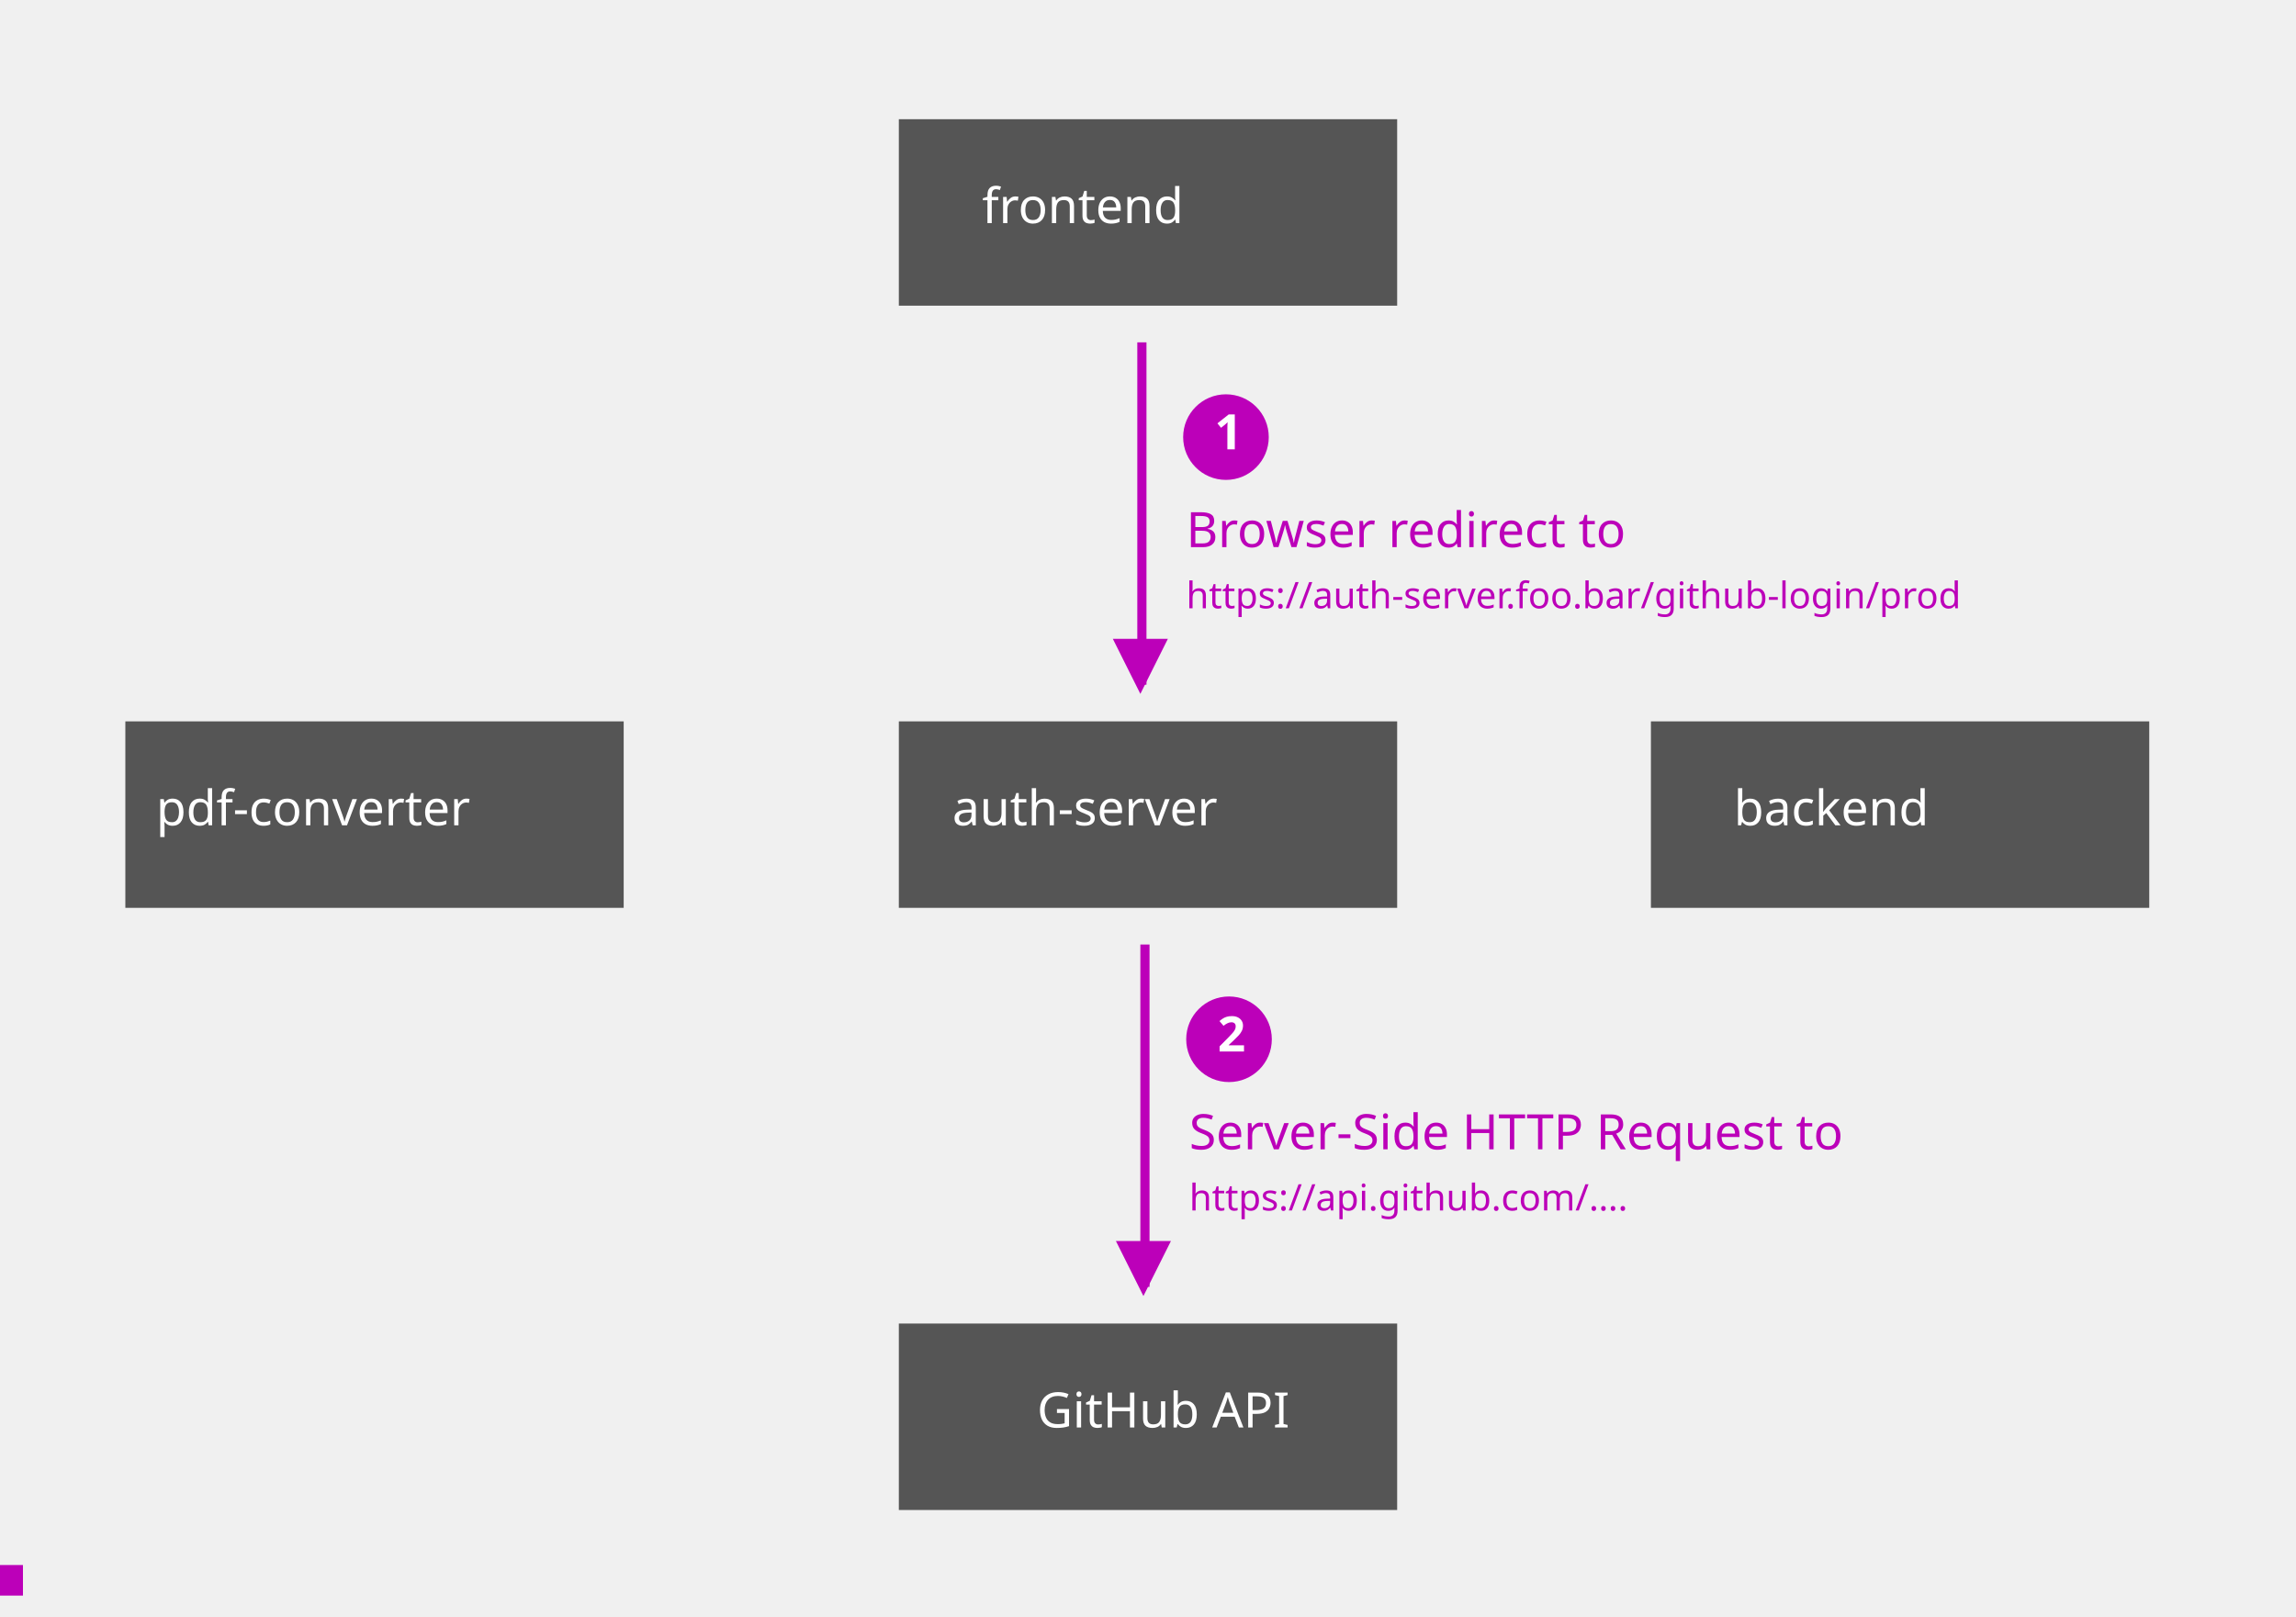
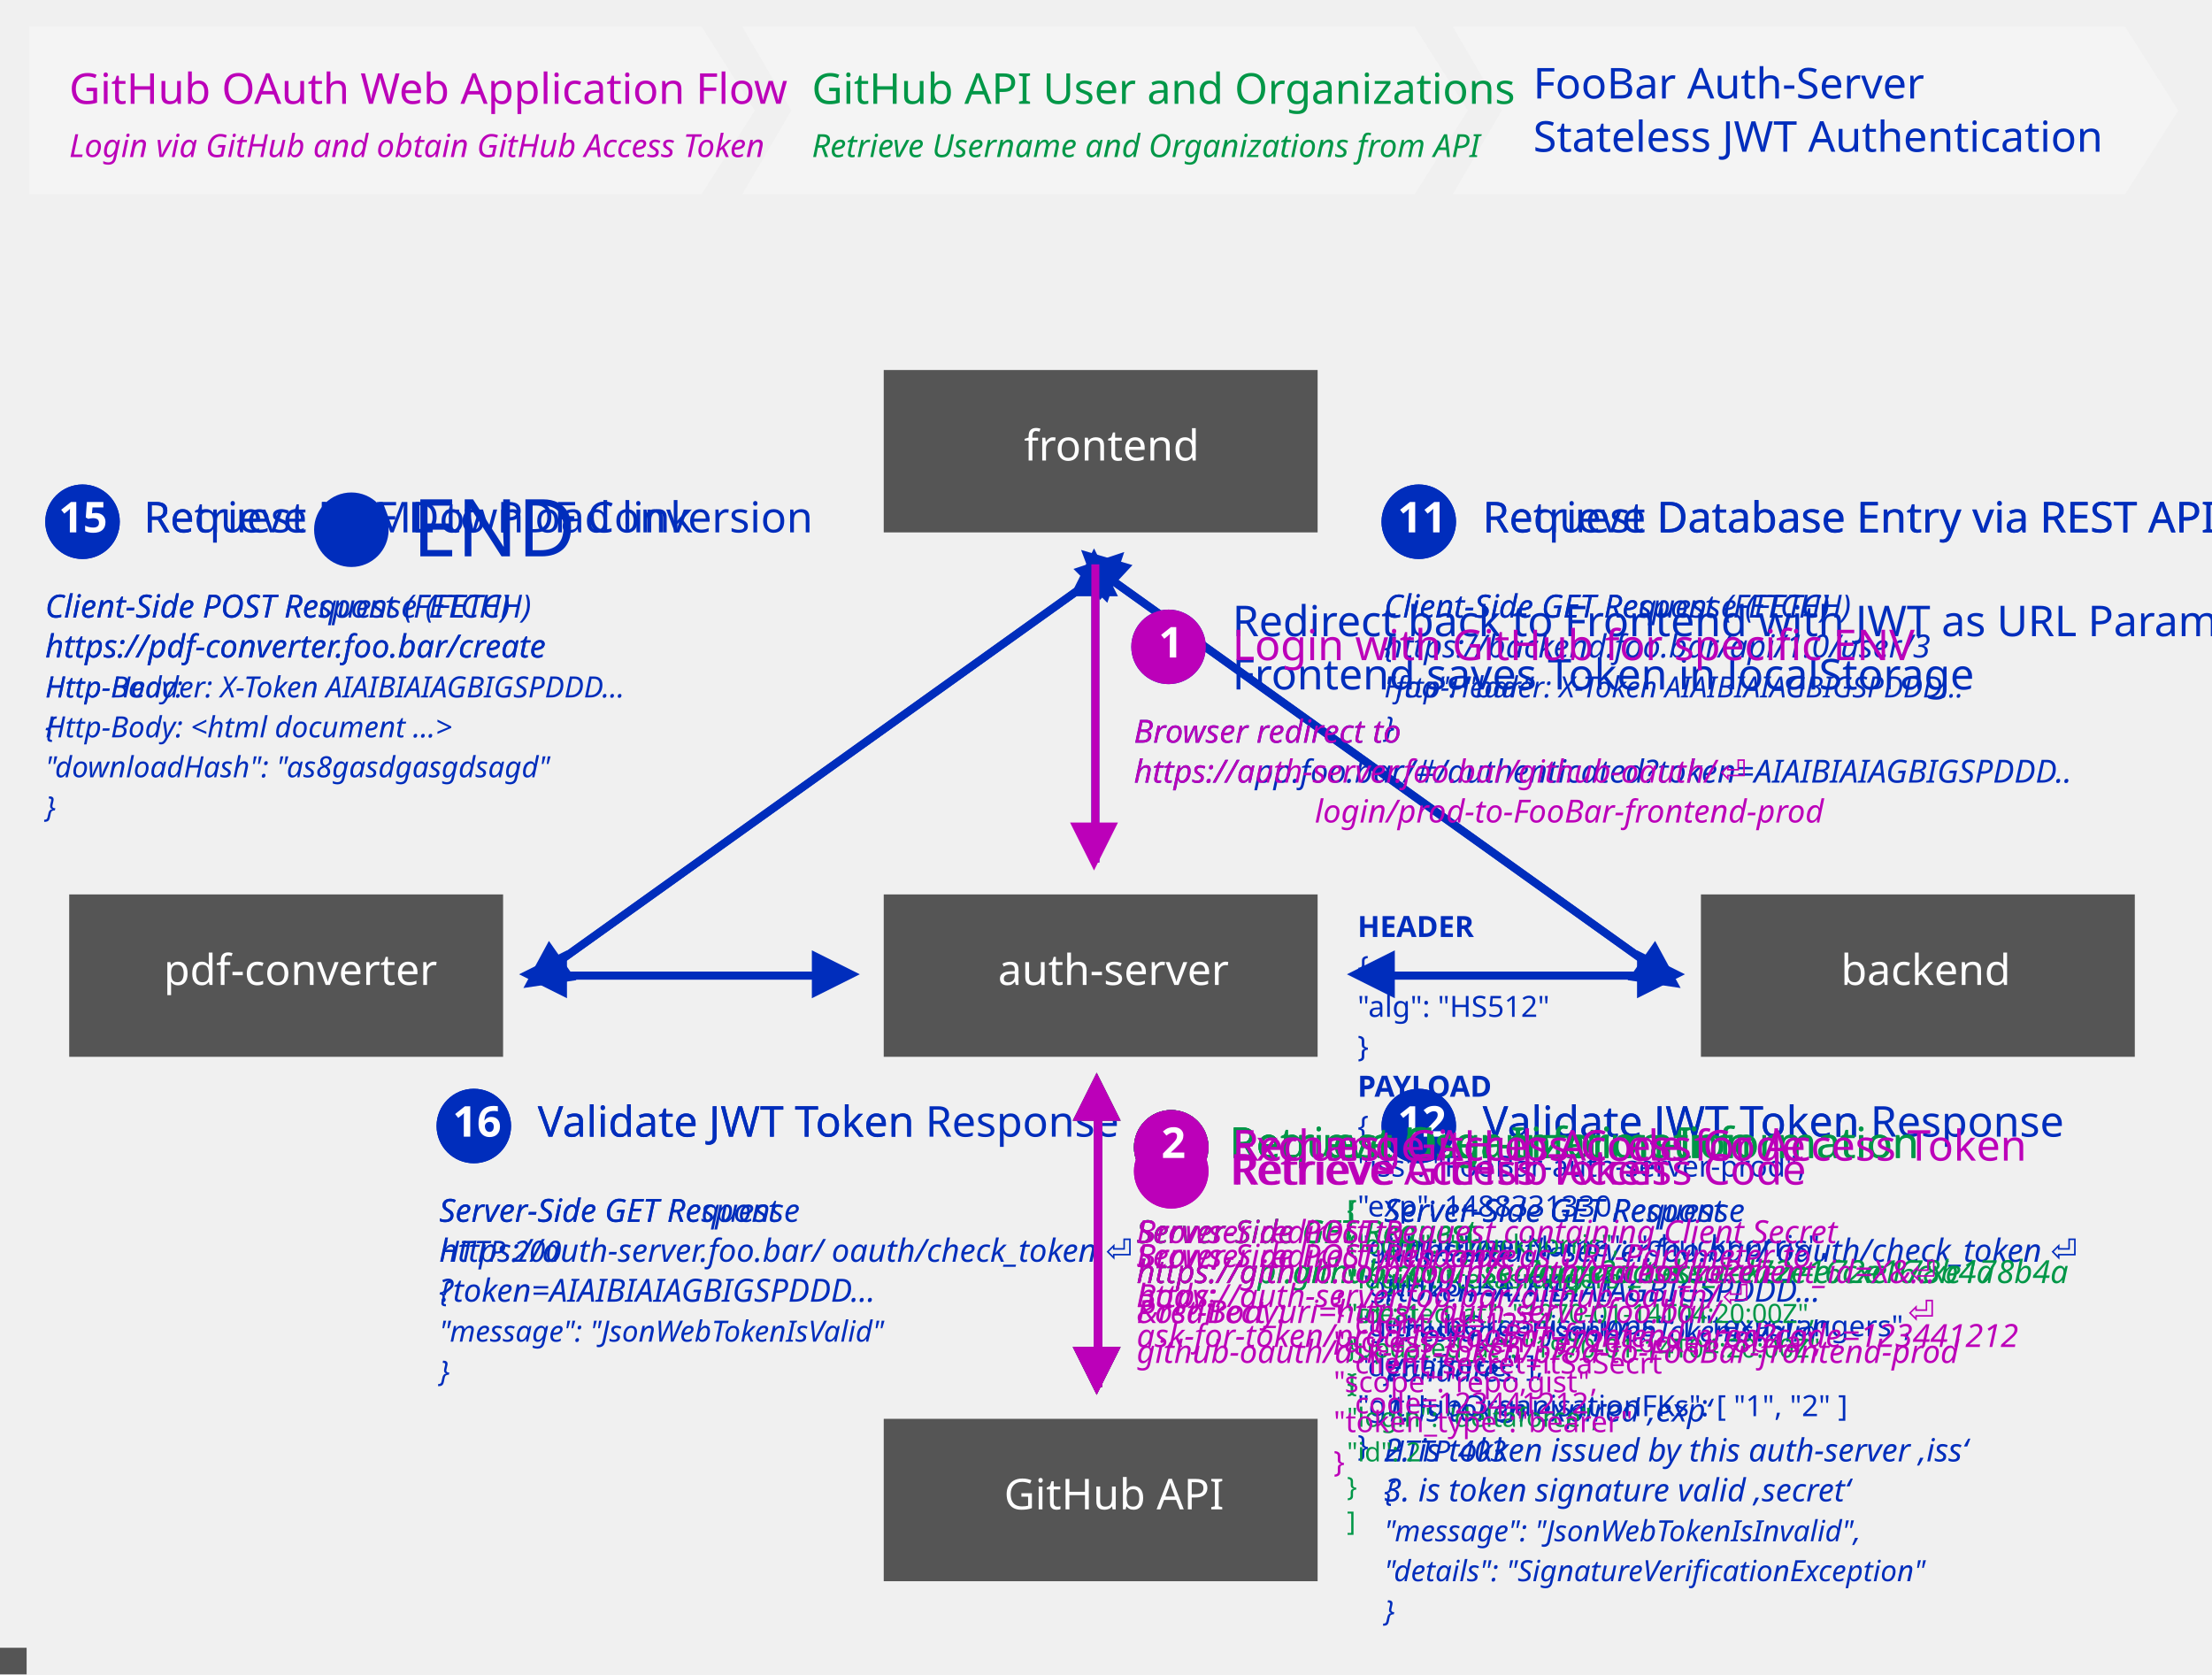
- <svg xmlns="http://www.w3.org/2000/svg" width="751px" height="529px" viewBox="0 0 751 529" version="1.1">
+ <svg xmlns="http://www.w3.org/2000/svg" width="831px" height="629px" viewBox="0 0 831 629" version="1.1">
  <defs />
  <g id="Page-2" stroke="none" stroke-width="1" fill="none" fill-rule="evenodd">
-     <g id="frame-02" transform="translate(365, 310)">
+     <g id="frame-19" transform="translate(164, 198) scale(-1, 1) translate(-164, -198) translate(118, 179)" fill="#002DBC">
+       <ellipse id="Oval" transform="translate(78, 20) scale(-1, 1) translate(-78, -20) " cx="78" cy="20" rx="14" ry="14" />
+       <g id="text" transform="translate(27.5, 19) scale(-1, 1) translate(-27.5, -19) " font-size="30" font-family="SourceSansPro-Semibold, Source Sans Pro" font-weight="500">
+         <text id="END">
+           <tspan x="0" y="30">END</tspan>
+         </text>
+       </g>
+     </g>
+     <g id="frame-18" transform="translate(223, 274.5) scale(-1, 1) translate(-223, -274.5) translate(17, 182)">
+       <path d="M12.5,31.5 L226.5,184.5" id="Line" stroke="#002DBC" stroke-width="3" stroke-linecap="square" />
+       <polygon id="Triangle" fill="#002DBC" transform="translate(13, 31.72792) rotate(315) translate(-13, -31.72792) " points="13 22.728 22 40.728 4 40.728" />
+       <ellipse id="Oval" fill="#002DBC" transform="translate(398, 14) scale(-1, 1) translate(-398, -14) " cx="398" cy="14" rx="14" ry="14" />
+       <g id="text" transform="translate(293, 65) scale(-1, 1) translate(-293, -65) translate(174, 2)">
+         <text id="18" font-family="SourceSansPro-Bold, Source Sans Pro" font-size="16" font-weight="bold" fill="#FFFFFF">
+           <tspan x="5.052" y="16">18</tspan>
+         </text>
+         <text id="Client-Side-POST-Res" font-family="SourceSansPro-It, Source Sans Pro" font-size="12" font-style="italic" font-weight="normal" fill="#002DBC">
+           <tspan x="0" y="48">Client-Side POST Response  (FETCH)</tspan>
+           <tspan x="174.348" y="48" font-family="SourceSansPro-Regular, Source Sans Pro" font-size="16" />
+           <tspan x="0" y="63" font-family="SourceSansPro-Regular, Source Sans Pro">https://pdf-converter.foo.bar/create</tspan>
+           <tspan x="0" y="78" font-family="RobotoMono-Regular, Roboto Mono" font-size="11">Http-Body: </tspan>
+           <tspan x="0" y="93" font-family="RobotoMono-Regular, Roboto Mono" font-size="11">{</tspan>
+           <tspan x="0" y="108" font-family="RobotoMono-Regular, Roboto Mono" font-size="11">  "downloadHash": "as8gasdgasgdsagd"</tspan>
+           <tspan x="0" y="123" font-family="RobotoMono-Regular, Roboto Mono" font-size="11">}</tspan>
+         </text>
+         <text id="Retrieve-PDF-Downloa" font-family="SourceSansPro-Semibold, Source Sans Pro" font-size="16" font-weight="500" fill="#002DBC">
+           <tspan x="37" y="16">Retrieve PDF Download link</tspan>
+         </text>
+       </g>
+     </g>
+     <g id="frame-17" transform="translate(164, 357)">
+       <path d="M39.5,9.5 L149.5,9.5" id="Line" stroke="#002DBC" stroke-width="3" stroke-linecap="square" />
+       <polygon id="Triangle" fill="#002DBC" transform="translate(40, 9) scale(-1, 1) rotate(90) translate(-40, -9) " points="40 0 49 18 31 18" />
+       <ellipse id="Oval" fill="#002DBC" cx="14" cy="66" rx="14" ry="14" />
+       <g id="text" transform="translate(1, 54)">
+         <text id="17" font-family="SourceSansPro-Bold, Source Sans Pro" font-size="16" font-weight="bold" fill="#FFFFFF">
+           <tspan x="5.052" y="16">17</tspan>
+         </text>
+         <text id="Server-Side-GET-Resp" font-family="SourceSansPro-It, Source Sans Pro" font-size="12" font-style="italic" font-weight="normal" fill="#002DBC">
+           <tspan x="0" y="48">Server-Side GET Response</tspan>
+           <tspan x="126.468" y="48" font-family="SourceSansPro-Regular, Source Sans Pro" font-size="16" />
+           <tspan x="0" y="63" font-family="RobotoMono-Regular, Roboto Mono" font-size="11">HTTP 200</tspan>
+           <tspan x="0" y="78" font-family="RobotoMono-Regular, Roboto Mono" font-size="11">{</tspan>
+           <tspan x="0" y="93" font-family="RobotoMono-Regular, Roboto Mono" font-size="11">  "message": "JsonWebTokenIsValid"</tspan>
+           <tspan x="0" y="108" font-family="RobotoMono-Regular, Roboto Mono" font-size="11">}</tspan>
+         </text>
+         <text id="Validate-JWT-Token-R" font-family="SourceSansPro-Semibold, Source Sans Pro" font-size="16" font-weight="500" fill="#002DBC">
+           <tspan x="37" y="16">Validate JWT Token Response</tspan>
+         </text>
+       </g>
+     </g>
+     <g id="frame-16" transform="translate(164, 357)">
+       <path d="M41.5,9.5 L151.5,9.5" id="Line" stroke="#002DBC" stroke-width="3" stroke-linecap="square" />
+       <polygon id="Triangle" fill="#002DBC" transform="translate(150, 9) rotate(90) translate(-150, -9) " points="150 0 159 18 141 18" />
+       <ellipse id="Oval" fill="#002DBC" cx="14" cy="66" rx="14" ry="14" />
+       <g id="text" transform="translate(1, 54)">
+         <text id="16" font-family="SourceSansPro-Bold, Source Sans Pro" font-size="16" font-weight="bold" fill="#FFFFFF">
+           <tspan x="5.052" y="16">16</tspan>
+         </text>
+         <text id="Server-Side-GET-Requ" font-family="SourceSansPro-It, Source Sans Pro" font-size="12" font-style="italic" font-weight="normal" fill="#002DBC">
+           <tspan x="0" y="48">Server-Side GET Request</tspan>
+           <tspan x="119.424" y="48" font-family="SourceSansPro-Regular, Source Sans Pro" font-size="16" />
+           <tspan x="0" y="63" font-family="SourceSansPro-Regular, Source Sans Pro">https://auth-server.foo.bar/ oauth/check_token</tspan>
+           <tspan x="250.404" y="63" font-family="HiraginoSans-W3, Hiragino Sans" font-weight="300">⏎</tspan>
+           <tspan x="262.404" y="63" font-family="SourceSansPro-Regular, Source Sans Pro" />
+           <tspan x="0" y="78" font-family="SourceSansPro-Regular, Source Sans Pro">                               ?token=AIAIBIAIAGBIGSPDDD…</tspan>
+         </text>
+         <text id="Validate-JWT-Token" font-family="SourceSansPro-Semibold, Source Sans Pro" font-size="16" font-weight="500" fill="#002DBC">
+           <tspan x="37" y="16">Validate JWT Token</tspan>
+         </text>
+       </g>
+     </g>
+     <g id="frame-15" transform="translate(217, 280.5) scale(-1, 1) translate(-217, -280.5) translate(17, 182)">
+       <path d="M0.5,31.5 L214.5,184.5" id="Line" stroke="#002DBC" stroke-width="3" stroke-linecap="square" />
+       <polygon id="Triangle" fill="#002DBC" transform="translate(213, 184) rotate(125) translate(-213, -184) " points="213 175 222 193 204 193" />
+       <ellipse id="Oval" fill="#002DBC" transform="translate(386, 14) scale(-1, 1) translate(-386, -14) " cx="386" cy="14" rx="14" ry="14" />
+       <g id="text" transform="translate(267, 50) scale(-1, 1) translate(-267, -50) translate(134, 2)">
+         <text id="15" font-family="SourceSansPro-Bold, Source Sans Pro" font-size="16" font-weight="bold" fill="#FFFFFF">
+           <tspan x="5.052" y="16">15</tspan>
+         </text>
+         <text id="Client-Side-POST-Req" font-family="SourceSansPro-It, Source Sans Pro" font-size="12" font-style="italic" font-weight="normal" fill="#002DBC">
+           <tspan x="0" y="48">Client-Side POST Request  (FETCH)</tspan>
+           <tspan x="167.304" y="48" font-family="SourceSansPro-Regular, Source Sans Pro" font-size="16" />
+           <tspan x="0" y="63" font-family="SourceSansPro-Regular, Source Sans Pro">https://pdf-converter.foo.bar/create</tspan>
+           <tspan x="0" y="78" font-family="RobotoMono-Regular, Roboto Mono" font-size="11">Http-Header:	X-Token	AIAIBIAIAGBIGSPDDD…</tspan>
+           <tspan x="0" y="93" font-family="RobotoMono-Regular, Roboto Mono" font-size="11">Http-Body: &lt;html document …&gt;</tspan>
+         </text>
+         <text id="Request-HTML-to-PDF" font-family="SourceSansPro-Semibold, Source Sans Pro" font-size="16" font-weight="500" fill="#002DBC">
+           <tspan x="37" y="16">Request HTML to PDF Conversion</tspan>
+         </text>
+       </g>
+     </g>
+     <g id="frame-14" transform="translate(400, 182)">
+       <path d="M11.5,31.5 L225.5,184.5" id="Line" stroke="#002DBC" stroke-width="3" stroke-linecap="square" />
+       <polygon id="Triangle" fill="#002DBC" transform="translate(12.72792, 30.72792) rotate(313) translate(-12.72792, -30.72792) " points="12.728 21.728 21.728 39.728 3.728 39.728" />
+       <ellipse id="Oval" fill="#002DBC" cx="133" cy="14" rx="14" ry="14" />
+       <g id="text" transform="translate(120, 2)">
+         <text id="14" font-family="SourceSansPro-Bold, Source Sans Pro" font-size="16" font-weight="bold" fill="#FFFFFF">
+           <tspan x="5.052" y="16">14</tspan>
+         </text>
+         <text id="Client-Side-GET-Resp" font-family="SourceSansPro-It, Source Sans Pro" font-size="12" font-style="italic" font-weight="normal" fill="#002DBC">
+           <tspan x="0" y="48">Client-Side GET Response (FETCH)</tspan>
+           <tspan x="164.868" y="48" font-family="SourceSansPro-Regular, Source Sans Pro" font-size="16" />
+           <tspan x="0" y="63" font-family="RobotoMono-Regular, Roboto Mono" font-size="11">{ </tspan>
+           <tspan x="0" y="78" font-family="RobotoMono-Regular, Roboto Mono" font-size="11">   "foo": "bar"</tspan>
+           <tspan x="0" y="93" font-family="RobotoMono-Regular, Roboto Mono" font-size="11">}</tspan>
+         </text>
+         <text id="Retrieve-Database-En" font-family="SourceSansPro-Semibold, Source Sans Pro" font-size="16" font-weight="500" fill="#002DBC">
+           <tspan x="37" y="16">Retrieve Database Entry via REST API</tspan>
+         </text>
+       </g>
+     </g>
+     <g id="frame-13" transform="translate(515, 357)">
+       <path d="M0.5,9.5 L110.5,9.5" id="Line" stroke="#002DBC" stroke-width="3" stroke-linecap="square" />
+       <polygon id="Triangle" fill="#002DBC" transform="translate(109, 9) rotate(90) translate(-109, -9) " points="109 0 118 18 100 18" />
+       <ellipse id="Oval" fill="#002DBC" cx="18" cy="66" rx="14" ry="14" />
+       <g id="text" transform="translate(5, 54)">
+         <text id="13" font-family="SourceSansPro-Bold, Source Sans Pro" font-size="16" font-weight="bold" fill="#FFFFFF">
+           <tspan x="5.052" y="16">13</tspan>
+         </text>
+         <text id="Server-Side-GET-Resp" font-family="SourceSansPro-It, Source Sans Pro" font-size="12" font-style="italic" font-weight="normal" fill="#002DBC">
+           <tspan x="0" y="48">Server-Side GET Response</tspan>
+           <tspan x="126.468" y="48" font-family="SourceSansPro-Regular, Source Sans Pro" font-size="16" />
+           <tspan x="0" y="63" font-family="RobotoMono-Regular, Roboto Mono" font-size="11">HTTP 200</tspan>
+           <tspan x="0" y="78" font-family="RobotoMono-Regular, Roboto Mono" font-size="11">{</tspan>
+           <tspan x="0" y="93" font-family="RobotoMono-Regular, Roboto Mono" font-size="11">  "message": "JsonWebTokenIsValid"</tspan>
+           <tspan x="0" y="108" font-family="RobotoMono-Regular, Roboto Mono" font-size="11">}</tspan>
+           <tspan x="0" y="123" font-family="RobotoMono-Regular, Roboto Mono" font-size="11" />
+           <tspan x="0" y="138" font-family="RobotoMono-Regular, Roboto Mono" font-size="11">HTTP 403</tspan>
+           <tspan x="0" y="153" font-family="RobotoMono-Regular, Roboto Mono" font-size="11">{</tspan>
+           <tspan x="0" y="168" font-family="RobotoMono-Regular, Roboto Mono" font-size="11">  "message": "JsonWebTokenIsInvalid",</tspan>
+           <tspan x="0" y="183" font-family="RobotoMono-Regular, Roboto Mono" font-size="11">  "details": "SignatureVerificationException"</tspan>
+           <tspan x="0" y="198" font-family="RobotoMono-Regular, Roboto Mono" font-size="11">}</tspan>
+         </text>
+         <text id="Validate-JWT-Token-R" font-family="SourceSansPro-Semibold, Source Sans Pro" font-size="16" font-weight="500" fill="#002DBC">
+           <tspan x="37" y="16">Validate JWT Token Response</tspan>
+         </text>
+       </g>
+     </g>
+     <g id="frame-12" transform="translate(506, 357)">
+       <path d="M9.5,9.5 L119.5,9.5" id="Line" stroke="#002DBC" stroke-width="3" stroke-linecap="square" />
+       <polygon id="Triangle" fill="#002DBC" transform="translate(9, 9) scale(-1, 1) rotate(90) translate(-9, -9) " points="9 0 18 18 0 18" />
+       <ellipse id="Oval" fill="#002DBC" cx="27" cy="66" rx="14" ry="14" />
+       <g id="text" transform="translate(14, 54)">
+         <text id="12" font-family="SourceSansPro-Bold, Source Sans Pro" font-size="16" font-weight="bold" fill="#FFFFFF">
+           <tspan x="5.052" y="16">12</tspan>
+         </text>
+         <text id="Server-Side-GET-Requ" font-family="SourceSansPro-It, Source Sans Pro" font-size="12" font-style="italic" font-weight="normal" fill="#002DBC">
+           <tspan x="0" y="48">Server-Side GET Request</tspan>
+           <tspan x="119.424" y="48" font-family="SourceSansPro-Regular, Source Sans Pro" font-size="16" />
+           <tspan x="0" y="63" font-family="SourceSansPro-Regular, Source Sans Pro">https://auth-server.foo.bar/ oauth/check_token</tspan>
+           <tspan x="250.404" y="63" font-family="HiraginoSans-W3, Hiragino Sans" font-weight="300">⏎</tspan>
+           <tspan x="262.404" y="63" font-family="SourceSansPro-Regular, Source Sans Pro" />
+           <tspan x="0" y="78" font-family="SourceSansPro-Regular, Source Sans Pro">                               ?token=AIAIBIAIAGBIGSPDDD…</tspan>
+           <tspan x="0" y="93" font-family="SourceSansPro-Regular, Source Sans Pro" />
+           <tspan x="0" y="108" font-family="SourceSansPro-Regular, Source Sans Pro">Validates:</tspan>
+           <tspan x="0" y="123" font-family="SourceSansPro-Regular, Source Sans Pro">    1. is token expired ‚exp‘</tspan>
+           <tspan x="0" y="138" font-family="SourceSansPro-Regular, Source Sans Pro">    2. is tokken issued by this auth-server ‚iss‘</tspan>
+           <tspan x="0" y="153" font-family="SourceSansPro-Regular, Source Sans Pro">    3. is token signature valid ‚secret‘</tspan>
+         </text>
+         <text id="Validate-JWT-Token" font-family="SourceSansPro-Semibold, Source Sans Pro" font-size="16" font-weight="500" fill="#002DBC">
+           <tspan x="37" y="16">Validate JWT Token</tspan>
+         </text>
+       </g>
+     </g>
+     <g id="frame-11" transform="translate(411, 182)">
+       <path d="M0.5,31.5 L214.5,184.5" id="Line" stroke="#002DBC" stroke-width="3" stroke-linecap="square" />
+       <polygon id="Triangle" fill="#002DBC" transform="translate(213, 184) rotate(125) translate(-213, -184) " points="213 175 222 193 204 193" />
+       <ellipse id="Oval" fill="#002DBC" cx="122" cy="14" rx="14" ry="14" />
+       <g id="text" transform="translate(109, 2)">
+         <text id="11" font-family="SourceSansPro-Bold, Source Sans Pro" font-size="16" font-weight="bold" fill="#FFFFFF">
+           <tspan x="5.052" y="16">11</tspan>
+         </text>
+         <text id="Client-Side-GET-Requ" font-family="SourceSansPro-It, Source Sans Pro" font-size="12" font-style="italic" font-weight="normal" fill="#002DBC">
+           <tspan x="0" y="48">Client-Side GET Request  (FETCH)</tspan>
+           <tspan x="160.128" y="48" font-family="SourceSansPro-Regular, Source Sans Pro" font-size="16" />
+           <tspan x="0" y="63" font-family="SourceSansPro-Regular, Source Sans Pro">https://backend.foo.bar/api/1.0/user/3</tspan>
+           <tspan x="0" y="78" font-family="RobotoMono-Regular, Roboto Mono" font-size="11">Http-Header:	X-Token	AIAIBIAIAGBIGSPDDD…</tspan>
+         </text>
+         <text id="Request-Database-Ent" font-family="SourceSansPro-Semibold, Source Sans Pro" font-size="16" font-weight="500" fill="#002DBC">
+           <tspan x="37" y="16">Request Database Entry via REST API</tspan>
+         </text>
+       </g>
+     </g>
+     <g id="frame-10" transform="translate(402, 206)">
+       <path d="M9.5,7.5 L9.5,116.5" id="Line" stroke="#002DBC" stroke-width="3" stroke-linecap="square" />
+       <polygon id="Triangle" fill="#002DBC" points="9 0 18 18 0 18" />
+       <circle id="Oval" fill="#002DBC" cx="37" cy="37" r="14" />
+       <g id="text" transform="translate(24, 17)">
+         <text id="10" font-family="SourceSansPro-Bold, Source Sans Pro" font-size="16" font-weight="bold" fill="#FFFFFF">
+           <tspan x="5.052" y="24">10</tspan>
+         </text>
+         <text id="Browser-redirect-to" font-family="SourceSansPro-It, Source Sans Pro" font-size="12" font-style="italic" font-weight="normal" fill="#002DBC">
+           <tspan x="0" y="56">Browser redirect to </tspan>
+           <tspan x="95.592" y="56" font-family="SourceSansPro-Regular, Source Sans Pro" font-size="16" />
+           <tspan x="0" y="71" font-family="SourceSansPro-Regular, Source Sans Pro">https://app.foo.bar/#/authenticated?token=AIAIBIAIAGBIGSPDDD..</tspan>
+         </text>
+         <text id="Redirect-back-to-Fro" font-family="SourceSansPro-Semibold, Source Sans Pro" font-size="16" font-weight="500" fill="#002DBC">
+           <tspan x="37" y="16">Redirect back to Frontend with JWT as URL Param</tspan>
+           <tspan x="37" y="36">Frontend saves Token in localStorage</tspan>
+         </text>
+         <text id="HEADER-{-&quot;alg&quot;:-&quot;HS5" font-family="RobotoMono-Bold, Roboto Mono" font-size="11" font-weight="bold" fill="#002DBC">
+           <tspan x="84" y="129">HEADER</tspan>
+           <tspan x="123.606" y="129" font-family="RobotoMono-Regular, Roboto Mono" font-weight="normal" />
+           <tspan x="84" y="144" font-family="RobotoMono-Regular, Roboto Mono" font-weight="normal">{</tspan>
+           <tspan x="84" y="159" font-family="RobotoMono-Regular, Roboto Mono" font-weight="normal">  "alg": "HS512"</tspan>
+           <tspan x="84" y="174" font-family="RobotoMono-Regular, Roboto Mono" font-weight="normal">}</tspan>
+           <tspan x="84" y="189">PAYLOAD</tspan>
+           <tspan x="130.208" y="189" font-family="RobotoMono-Regular, Roboto Mono" font-weight="normal" />
+           <tspan x="84" y="204" font-family="RobotoMono-Regular, Roboto Mono" font-weight="normal">{</tspan>
+           <tspan x="84" y="219" font-family="RobotoMono-Regular, Roboto Mono" font-weight="normal">  "iss": "FooBar-auth-server-prod",</tspan>
+           <tspan x="84" y="234" font-family="RobotoMono-Regular, Roboto Mono" font-weight="normal">  "exp": 1488331330,</tspan>
+           <tspan x="84" y="249" font-family="RobotoMono-Regular, Roboto Mono" font-weight="normal">  "gitHubUserName":        "chucknorris",</tspan>
+           <tspan x="84" y="264" font-family="RobotoMono-Regular, Roboto Mono" font-weight="normal">  "gitHubUserFK":          "1",</tspan>
+           <tspan x="84" y="279" font-family="RobotoMono-Regular, Roboto Mono" font-weight="normal">  "gitHubOrganisations":   [ "texasrangers", </tspan>
+           <tspan x="84" y="294" font-family="RobotoMono-Regular, Roboto Mono" font-weight="normal">                             "deltaforce" ],</tspan>
+           <tspan x="84" y="309" font-family="RobotoMono-Regular, Roboto Mono" font-weight="normal">  "gitHubOrganisationFKs": [ "1", "2"  ]</tspan>
+           <tspan x="84" y="324" font-family="RobotoMono-Regular, Roboto Mono" font-weight="normal">}</tspan>
+         </text>
+       </g>
+     </g>
+     <g id="frame-09" transform="translate(403, 403)">
+       <path d="M9.5,7.5 L9.5,116.5" id="Line" stroke="#009747" stroke-width="3" stroke-linecap="square" />
+       <polygon id="Triangle" fill="#009747" points="9 0 18 18 0 18" />
+       <circle id="Oval" fill="#009747" cx="37" cy="28" r="14" />
+       <g id="text" transform="translate(33, 16)">
+         <text id="9" font-family="SourceSansPro-Bold, Source Sans Pro" font-size="16" font-weight="bold" fill="#FFFFFF">
+           <tspan x="0.276" y="16">9</tspan>
+         </text>
+         <text id="[-{-&quot;login&quot;:-&quot;texasr" font-family="RobotoMono-Regular, Roboto Mono" font-size="10" font-weight="normal" fill="#009747">
+           <tspan x="70" y="39">[</tspan>
+           <tspan x="70" y="52">  {</tspan>
+           <tspan x="70" y="65">    "login": "texasrangers",</tspan>
+           <tspan x="70" y="78">    "id": 1</tspan>
+           <tspan x="70" y="91">  },</tspan>
+           <tspan x="70" y="104">  {</tspan>
+           <tspan x="70" y="117">    "login": "deltaforce",</tspan>
+           <tspan x="70" y="130">    "id": 2</tspan>
+           <tspan x="70" y="143">  }</tspan>
+           <tspan x="70" y="156">]</tspan>
+         </text>
+         <text id="Retrieve-Organizatio" font-family="SourceSansPro-Semibold, Source Sans Pro" font-size="16" font-weight="500" fill="#009747">
+           <tspan x="26" y="16">Retrieve Organization-Information</tspan>
+         </text>
+       </g>
+     </g>
+     <g id="frame-08" transform="translate(403, 410)">
+       <path d="M9.5,0.5 L9.5,109.5" id="Line" stroke="#009747" stroke-width="3" stroke-linecap="square" />
+       <polygon id="Triangle" fill="#009747" transform="translate(9, 105) scale(1, -1) translate(-9, -105) " points="9 96 18 114 0 114" />
+       <circle id="Oval" fill="#009747" cx="37" cy="21" r="14" />
+       <g id="text" transform="translate(24, 9)">
+         <text id="8" font-family="SourceSansPro-Bold, Source Sans Pro" font-size="16" font-weight="bold" fill="#FFFFFF">
+           <tspan x="9.276" y="16">8</tspan>
+         </text>
+         <text id="Server-Side-GET-Requ" font-family="SourceSansPro-It, Source Sans Pro" font-size="12" font-style="italic" font-weight="normal" fill="#009747">
+           <tspan x="0" y="48">Server-Side GET Request</tspan>
+           <tspan x="119.424" y="48" font-family="SourceSansPro-Regular, Source Sans Pro" font-size="16" />
+           <tspan x="0" y="63" font-family="SourceSansPro-Regular, Source Sans Pro">https://api.github.com/user/orgs?access_token=e72e16cxe178b4a</tspan>
+         </text>
+         <text id="Request-Organization" font-family="SourceSansPro-Semibold, Source Sans Pro" font-size="16" font-weight="500" fill="#009747">
+           <tspan x="35" y="16">Request Organization-Information</tspan>
+         </text>
+       </g>
+     </g>
+     <g id="frame-07" transform="translate(403, 403)">
+       <path d="M9.5,7.5 L9.5,116.5" id="Line" stroke="#009747" stroke-width="3" stroke-linecap="square" />
+       <polygon id="Triangle" fill="#009747" points="9 0 18 18 0 18" />
+       <circle id="Oval" fill="#009747" cx="37" cy="28" r="14" />
+       <g id="text" transform="translate(33, 16)">
+         <text id="7" font-family="SourceSansPro-Bold, Source Sans Pro" font-size="16" font-weight="bold" fill="#FFFFFF">
+           <tspan x="0.276" y="16">7</tspan>
+         </text>
+         <text id="{-&quot;login&quot;:-&quot;chucknor" font-family="RobotoMono-Regular, Roboto Mono" font-size="10" font-weight="normal" fill="#009747">
+           <tspan x="70" y="39">{</tspan>
+           <tspan x="70" y="52">  "login": "chucknorris",</tspan>
+           <tspan x="70" y="65">  "id": 1,</tspan>
+           <tspan x="70" y="78">  "created_at": "1970-01-14T04:20:00Z",</tspan>
+           <tspan x="70" y="91">  "updated_at": "1970-01-14T04:20:00Z"</tspan>
+           <tspan x="70" y="104">}</tspan>
+         </text>
+         <text id="Retrieve-User-Inform" font-family="SourceSansPro-Semibold, Source Sans Pro" font-size="16" font-weight="500" fill="#009747">
+           <tspan x="26" y="16">Retrieve User-Information</tspan>
+         </text>
+       </g>
+     </g>
+     <g id="frame-06" transform="translate(403, 410)">
+       <path d="M9.5,0.5 L9.5,109.5" id="Line" stroke="#009747" stroke-width="3" stroke-linecap="square" />
+       <polygon id="Triangle" fill="#009747" transform="translate(9, 105) scale(1, -1) translate(-9, -105) " points="9 96 18 114 0 114" />
+       <circle id="Oval" fill="#009747" cx="37" cy="21" r="14" />
+       <g id="text" transform="translate(24, 9)">
+         <text id="6" font-family="SourceSansPro-Bold, Source Sans Pro" font-size="16" font-weight="bold" fill="#FFFFFF">
+           <tspan x="9.276" y="16">6</tspan>
+         </text>
+         <text id="Server-Side-GET-Requ" font-family="SourceSansPro-It, Source Sans Pro" font-size="12" font-style="italic" font-weight="normal" fill="#009747">
+           <tspan x="0" y="48">Server-Side GET Request</tspan>
+           <tspan x="119.424" y="48" font-family="SourceSansPro-Regular, Source Sans Pro" font-size="16" />
+           <tspan x="0" y="63" font-family="SourceSansPro-Regular, Source Sans Pro">https://api.github.com/user?access_token=e72e16cxe178b4a</tspan>
+         </text>
+         <text id="Request-User-Informa" font-family="SourceSansPro-Semibold, Source Sans Pro" font-size="16" font-weight="500" fill="#009747">
+           <tspan x="35" y="16">Request User-Information</tspan>
+         </text>
+       </g>
+     </g>
+     <g id="frame-05" transform="translate(403, 403)">
+       <path d="M9.5,7.5 L9.5,116.5" id="Line" stroke="#BC00B9" stroke-width="3" stroke-linecap="square" />
+       <polygon id="Triangle" fill="#BC00B9" points="9 0 18 18 0 18" />
+       <circle id="Oval" fill="#BC00B9" cx="37" cy="37" r="14" />
+       <g id="text" transform="translate(24, 25)">
+         <text id="5" font-family="SourceSansPro-Bold, Source Sans Pro" font-size="16" font-weight="bold" fill="#FFFFFF">
+           <tspan x="9.276" y="16">5</tspan>
+         </text>
+         <text id="Server-Side-POST-Res" font-family="SourceSansPro-It, Source Sans Pro" font-size="12" font-style="italic" font-weight="normal" fill="#BC00B9">
+           <tspan x="0" y="48">Server-Side POST Response</tspan>
+           <tspan x="0" y="63" font-family="SourceSansPro-Regular, Source Sans Pro">Body:</tspan>
+           <tspan x="28.812" y="63" font-family="SourceSansPro-Regular, Source Sans Pro" font-size="16" />
+         </text>
+         <text id="{-&quot;access_token&quot;:&quot;e7" font-family="RobotoMono-Regular, Roboto Mono" font-size="11" font-weight="normal" fill="#BC00B9">
+           <tspan x="74" y="65">{</tspan>
+           <tspan x="74" y="80">  "access_token":"e72e16cxe178b4a", </tspan>
+           <tspan x="74" y="95">  "scope":"repo,gist", </tspan>
+           <tspan x="74" y="110">  "token_type":"bearer"</tspan>
+           <tspan x="74" y="125">}</tspan>
+         </text>
+         <text id="Retrieve-Access-Toke" font-family="SourceSansPro-Semibold, Source Sans Pro" font-size="16" font-weight="500" fill="#BC00B9">
+           <tspan x="35" y="17">Retrieve Access Token</tspan>
+         </text>
+       </g>
+     </g>
+     <g id="frame-04" transform="translate(403, 410)">
+       <path d="M9.5,0.5 L9.5,109.5" id="Line" stroke="#BC00B9" stroke-width="3" stroke-linecap="square" />
+       <polygon id="Triangle" fill="#BC00B9" transform="translate(9, 105) scale(1, -1) translate(-9, -105) " points="9 96 18 114 0 114" />
+       <circle id="Oval" fill="#BC00B9" cx="37" cy="21" r="14" />
+       <g id="text" transform="translate(24, 9)">
+         <text id="4" font-family="SourceSansPro-Bold, Source Sans Pro" font-size="16" font-weight="bold" fill="#FFFFFF">
+           <tspan x="9.276" y="16">4</tspan>
+         </text>
+         <text id="Server-Side-POST-Req" font-family="SourceSansPro-It, Source Sans Pro" font-size="12" font-style="italic" font-weight="normal" fill="#BC00B9">
+           <tspan x="0" y="48">Server-Side POST Request containing Client Secret</tspan>
+           <tspan x="245.448" y="48" font-family="SourceSansPro-Regular, Source Sans Pro" font-size="16" />
+           <tspan x="0" y="63" font-family="SourceSansPro-Regular, Source Sans Pro">https://github.com/login/oauth/access_token</tspan>
+           <tspan x="0" y="78" font-family="SourceSansPro-Regular, Source Sans Pro">Post-Body:    </tspan>
+         </text>
+         <text id="client_id=1234-clien" font-family="RobotoMono-Regular, Roboto Mono" font-size="11" font-weight="normal" fill="#BC00B9">
+           <tspan x="82" y="82">client_id=1234</tspan>
+           <tspan x="82" y="97">client_secret=itSaSecrt</tspan>
+           <tspan x="82" y="112">code=123441212</tspan>
+         </text>
+         <text id="Exchange-Access-Code" font-family="SourceSansPro-Semibold, Source Sans Pro" font-size="16" font-weight="500" fill="#BC00B9">
+           <tspan x="36" y="17">Exchange Access Code for Access Token</tspan>
+         </text>
+       </g>
+     </g>
+     <g id="frame-03" transform="translate(403, 403)">
+       <path d="M9.5,7.5 L9.5,116.5" id="Line" stroke="#BC00B9" stroke-width="3" stroke-linecap="square" />
+       <polygon id="Triangle" fill="#BC00B9" points="9 0 18 18 0 18" />
+       <circle id="Oval" fill="#BC00B9" cx="37" cy="37" r="14" />
+       <g id="text" transform="translate(24, 25)">
+         <text id="3" font-family="SourceSansPro-Bold, Source Sans Pro" font-size="16" font-weight="bold" fill="#FFFFFF">
+           <tspan x="9.276" y="16">3</tspan>
+         </text>
+         <text id="Browser-redirect-wit" font-family="SourceSansPro-It, Source Sans Pro" font-size="12" font-style="italic" font-weight="normal" fill="#BC00B9">
+           <tspan x="0" y="48">Browser redirect with code as URL-Parameter to</tspan>
+           <tspan x="234.732" y="48" font-family="SourceSansPro-Regular, Source Sans Pro" font-size="16" />
+           <tspan x="0" y="63" font-family="SourceSansPro-Regular, Source Sans Pro">https://auth-server.foo.bar/github-oauth/</tspan>
+           <tspan x="220.104" y="63" font-family="HiraginoSans-W3, Hiragino Sans" font-weight="300">⏎</tspan>
+           <tspan x="232.104" y="63" font-family="SourceSansPro-Regular, Source Sans Pro" />
+           <tspan x="0" y="78" font-family="SourceSansPro-Regular, Source Sans Pro">                 ask-for-token/prod-to-FooBar-frontend-prod?code=123441212</tspan>
+         </text>
+         <text id="Retrieve-GitHub-Acce" font-family="SourceSansPro-Semibold, Source Sans Pro" font-size="16" font-weight="500" fill="#BC00B9">
+           <tspan x="36" y="17">Retrieve GitHub Access Code</tspan>
+         </text>
+       </g>
+     </g>
+     <g id="frame-02" transform="translate(403, 410)">
+       <path d="M9.5,0.5 L9.5,109.5" id="Line" stroke="#BC00B9" stroke-width="3" stroke-linecap="square" />
+       <polygon id="Triangle" fill="#BC00B9" transform="translate(9, 105) scale(1, -1) translate(-9, -105) " points="9 96 18 114 0 114" />
+       <circle id="Oval" fill="#BC00B9" cx="37" cy="21" r="14" />
+       <g id="text" transform="translate(24, 9)">
+         <text id="2" font-family="SourceSansPro-Bold, Source Sans Pro" font-size="16" font-weight="bold" fill="#FFFFFF">
+           <tspan x="9.276" y="16">2</tspan>
+         </text>
+         <text id="Browser-redirect-to" font-family="SourceSansPro-It, Source Sans Pro" font-size="12" font-style="italic" font-weight="normal" fill="#BC00B9">
+           <tspan x="0" y="48">Browser redirect to </tspan>
+           <tspan x="95.592" y="48" font-family="SourceSansPro-Regular, Source Sans Pro" font-size="16" />
+           <tspan x="0" y="63" font-family="SourceSansPro-Regular, Source Sans Pro">https://github.com/login/oauth/authorize?client_id=X&amp;…</tspan>
+           <tspan x="290.388" y="63" font-family="HiraginoSans-W3, Hiragino Sans" font-weight="300">⏎</tspan>
+           <tspan x="302.388" y="63" font-family="SourceSansPro-Regular, Source Sans Pro" />
+           <tspan x="0" y="78" font-family="SourceSansPro-Regular, Source Sans Pro">                            &amp;redirect_uri=https://auth-server.foo.bar/</tspan>
+           <tspan x="289.8" y="78" font-family="HiraginoSans-W3, Hiragino Sans" font-weight="300">⏎</tspan>
+           <tspan x="301.8" y="78" font-family="SourceSansPro-Regular, Source Sans Pro" />
+           <tspan x="0" y="93" font-family="SourceSansPro-Regular, Source Sans Pro">                            github-oauth/ask-for-token/prod-to-FooBar-frontend-prod</tspan>
+         </text>
+         <text id="Request-GitHub-Acces" font-family="SourceSansPro-Semibold, Source Sans Pro" font-size="16" font-weight="500" fill="#BC00B9">
+           <tspan x="36" y="17">Request GitHub Access Code</tspan>
+         </text>
+       </g>
+     </g>
+     <g id="frame-01" transform="translate(402, 213)">
      <path d="M9.5,0.5 L9.5,109.5" id="Line" stroke="#BC00B9" stroke-width="3" stroke-linecap="square" />
      <polygon id="Triangle" fill="#BC00B9" transform="translate(9, 105) scale(1, -1) translate(-9, -105) " points="9 96 18 114 0 114" />
      <circle id="Oval" fill="#BC00B9" cx="37" cy="30" r="14" />
-       <text id="2" font-family="SourceSansPro-Bold, Source Sans Pro" font-size="16" font-weight="bold" fill="#FFFFFF">
-         <tspan x="33.276" y="34">2</tspan>
-       </text>
-       <text id="Server-Side-HTTP-Req" font-family="SourceSansPro-Regular, Source Sans Pro" font-size="16" font-weight="normal" fill="#BC00B9">
-         <tspan x="24" y="66">Server-Side HTTP Request to </tspan>
-         <tspan x="24" y="86" font-size="12">https://api.github.com/….</tspan>
-       </text>
-     </g>
-     <g id="frame-01" transform="translate(364, 113)">
-       <path d="M9.5,0.5 L9.5,109.5" id="Line" stroke="#BC00B9" stroke-width="3" stroke-linecap="square" />
-       <polygon id="Triangle" fill="#BC00B9" transform="translate(9, 105) scale(1, -1) translate(-9, -105) " points="9 96 18 114 0 114" />
-       <circle id="Oval" fill="#BC00B9" cx="37" cy="30" r="14" />
-       <text id="1" font-family="SourceSansPro-Bold, Source Sans Pro" font-size="16" font-weight="bold" fill="#FFFFFF">
-         <tspan x="33.276" y="34">1</tspan>
-       </text>
-       <text id="Browser-redirect-to" font-family="SourceSansPro-Regular, Source Sans Pro" font-size="16" font-weight="normal" fill="#BC00B9">
-         <tspan x="24" y="66">Browser redirect to </tspan>
-         <tspan x="24" y="86" font-size="12">https://auth-server.foo.bar/github-login/prod</tspan>
-       </text>
-     </g>
-     <g id="static" transform="translate(41, 39)">
+       <g id="text" transform="translate(24, 18)">
+         <text id="1" font-family="SourceSansPro-Bold, Source Sans Pro" font-size="16" font-weight="bold" fill="#FFFFFF">
+           <tspan x="9.276" y="16">1</tspan>
+         </text>
+         <text id="Browser-redirect-to" font-family="SourceSansPro-It, Source Sans Pro" font-size="12" font-style="italic" font-weight="normal" fill="#BC00B9">
+           <tspan x="0" y="48">Browser redirect to </tspan>
+           <tspan x="95.592" y="48" font-family="SourceSansPro-Regular, Source Sans Pro" font-size="16" />
+           <tspan x="0" y="63" font-family="SourceSansPro-Regular, Source Sans Pro">https://auth-server.foo.bar/github-oauth/</tspan>
+           <tspan x="220.104" y="63" font-family="HiraginoSans-W3, Hiragino Sans" font-weight="300">⏎</tspan>
+           <tspan x="0" y="78" font-family="HiraginoSans-W3, Hiragino Sans" font-weight="300">                 </tspan>
+           <tspan x="67.932" y="78" font-family="SourceSansPro-Regular, Source Sans Pro">login/prod-to-FooBar-frontend-prod</tspan>
+         </text>
+         <text id="Login-with-GitHub-fo" font-family="SourceSansPro-Semibold, Source Sans Pro" font-size="16" font-weight="500" fill="#BC00B9">
+           <tspan x="37" y="17">Login with GitHub for specific ENV</tspan>
+         </text>
+       </g>
+     </g>
+     <g id="static" transform="translate(26, 139)">
      <rect id="Rectangle" fill="#555555" x="0" y="197" width="163" height="61" />
-       <text id="pdf-converter" font-family="SourceSansPro-Regular, Source Sans Pro" font-size="16" font-weight="normal" fill="#FFFFFF">
-         <tspan x="10.06" y="231">pdf-converter</tspan>
-       </text>
-       <rect id="Rectangle" fill="#555555" x="253" y="197" width="163" height="61" />
-       <text id="auth-server" font-family="SourceSansPro-Regular, Source Sans Pro" font-size="16" font-weight="normal" fill="#FFFFFF">
-         <tspan x="270.484" y="231">auth-server</tspan>
-       </text>
-       <rect id="Rectangle" fill="#555555" x="253" y="0" width="163" height="61" />
-       <text id="frontend" font-family="SourceSansPro-Regular, Source Sans Pro" font-size="16" font-weight="normal" fill="#FFFFFF">
-         <tspan x="280.24" y="34">frontend</tspan>
-       </text>
-       <rect id="Rectangle" fill="#555555" x="499" y="197" width="163" height="61" />
-       <text id="backend" font-family="SourceSansPro-Regular, Source Sans Pro" font-size="16" font-weight="normal" fill="#FFFFFF">
-         <tspan x="526.124" y="231">backend</tspan>
-       </text>
-       <rect id="Rectangle" fill="#555555" x="253" y="394" width="163" height="61" />
-       <text id="GitHub-API" font-family="SourceSansPro-Regular, Source Sans Pro" font-size="16" font-weight="normal" fill="#FFFFFF">
-         <tspan x="298.204" y="428">GitHub API</tspan>
-       </text>
-     </g>
-     <rect id="hg-loading" fill="#BC00B9" x="0" y="512" width="1%" height="10" />
+       <rect id="Rectangle" fill="#555555" x="306" y="197" width="163" height="61" />
+       <rect id="Rectangle" fill="#555555" x="306" y="0" width="163" height="61" />
+       <rect id="Rectangle" fill="#555555" x="613" y="197" width="163" height="61" />
+       <rect id="Rectangle" fill="#555555" x="306" y="394" width="163" height="61" />
+       <g id="text" transform="translate(35, 18)" font-size="16" font-family="SourceSansPro-Regular, Source Sans Pro" fill="#FFFFFF" font-weight="normal">
+         <text id="pdf-converter">
+           <tspan x="0.508" y="213">pdf-converter</tspan>
+         </text>
+         <text id="auth-server">
+           <tspan x="313.932" y="213">auth-server</tspan>
+         </text>
+         <text id="frontend">
+           <tspan x="323.688" y="16">frontend</tspan>
+         </text>
+         <text id="backend">
+           <tspan x="630.572" y="213">backend</tspan>
+         </text>
+         <text id="GitHub-API">
+           <tspan x="316.204" y="410">GitHub API</tspan>
+         </text>
+       </g>
+     </g>
+     <g id="static-big-picture" transform="translate(11, 10)">
+       <polygon id="Rectangle-2" fill="#F4F4F4" points="0 0 252.549 0 272.567 31.5 252.549 63 0 63" />
+       <polygon id="Rectangle-2" fill="#F4F4F4" points="267.855 0 520.405 0 540.423 31.5 520.405 63 267.855 63 286.307 31.5" />
+       <polygon id="Rectangle-2" fill="#F4F4F4" points="534.754 0 787.303 0 807.321 31.5 787.303 63 534.754 63 553.206 31.5" />
+       <g id="text" transform="translate(15, 11)" font-size="16" font-family="SourceSansPro-Regular, Source Sans Pro" font-weight="normal">
+         <text id="GitHub-OAuth-Web-App" fill="#BC00B9">
+           <tspan x="0" y="18">GitHub OAuth Web Application Flow</tspan>
+           <tspan x="0" y="38" font-family="SourceSansPro-It, Source Sans Pro" font-size="12" font-style="italic">Login via GitHub and obtain  GitHub Access Token</tspan>
+         </text>
+         <text id="FooBar-Auth-Server-S" fill="#002DBC">
+           <tspan x="550" y="16">FooBar Auth-Server </tspan>
+           <tspan x="550" y="36">Stateless JWT Authentication</tspan>
+         </text>
+         <text id="GitHub-API-User-and" fill="#009747">
+           <tspan x="279" y="18">GitHub API User and Organizations</tspan>
+           <tspan x="279" y="38" font-family="SourceSansPro-It, Source Sans Pro" font-size="12" font-style="italic">Retrieve Username and Organizations from API</tspan>
+         </text>
+       </g>
+     </g>
+     <rect id="hg-loading" fill="#555555" x="0" y="619" width="10" height="10" />
  </g>
</svg>
